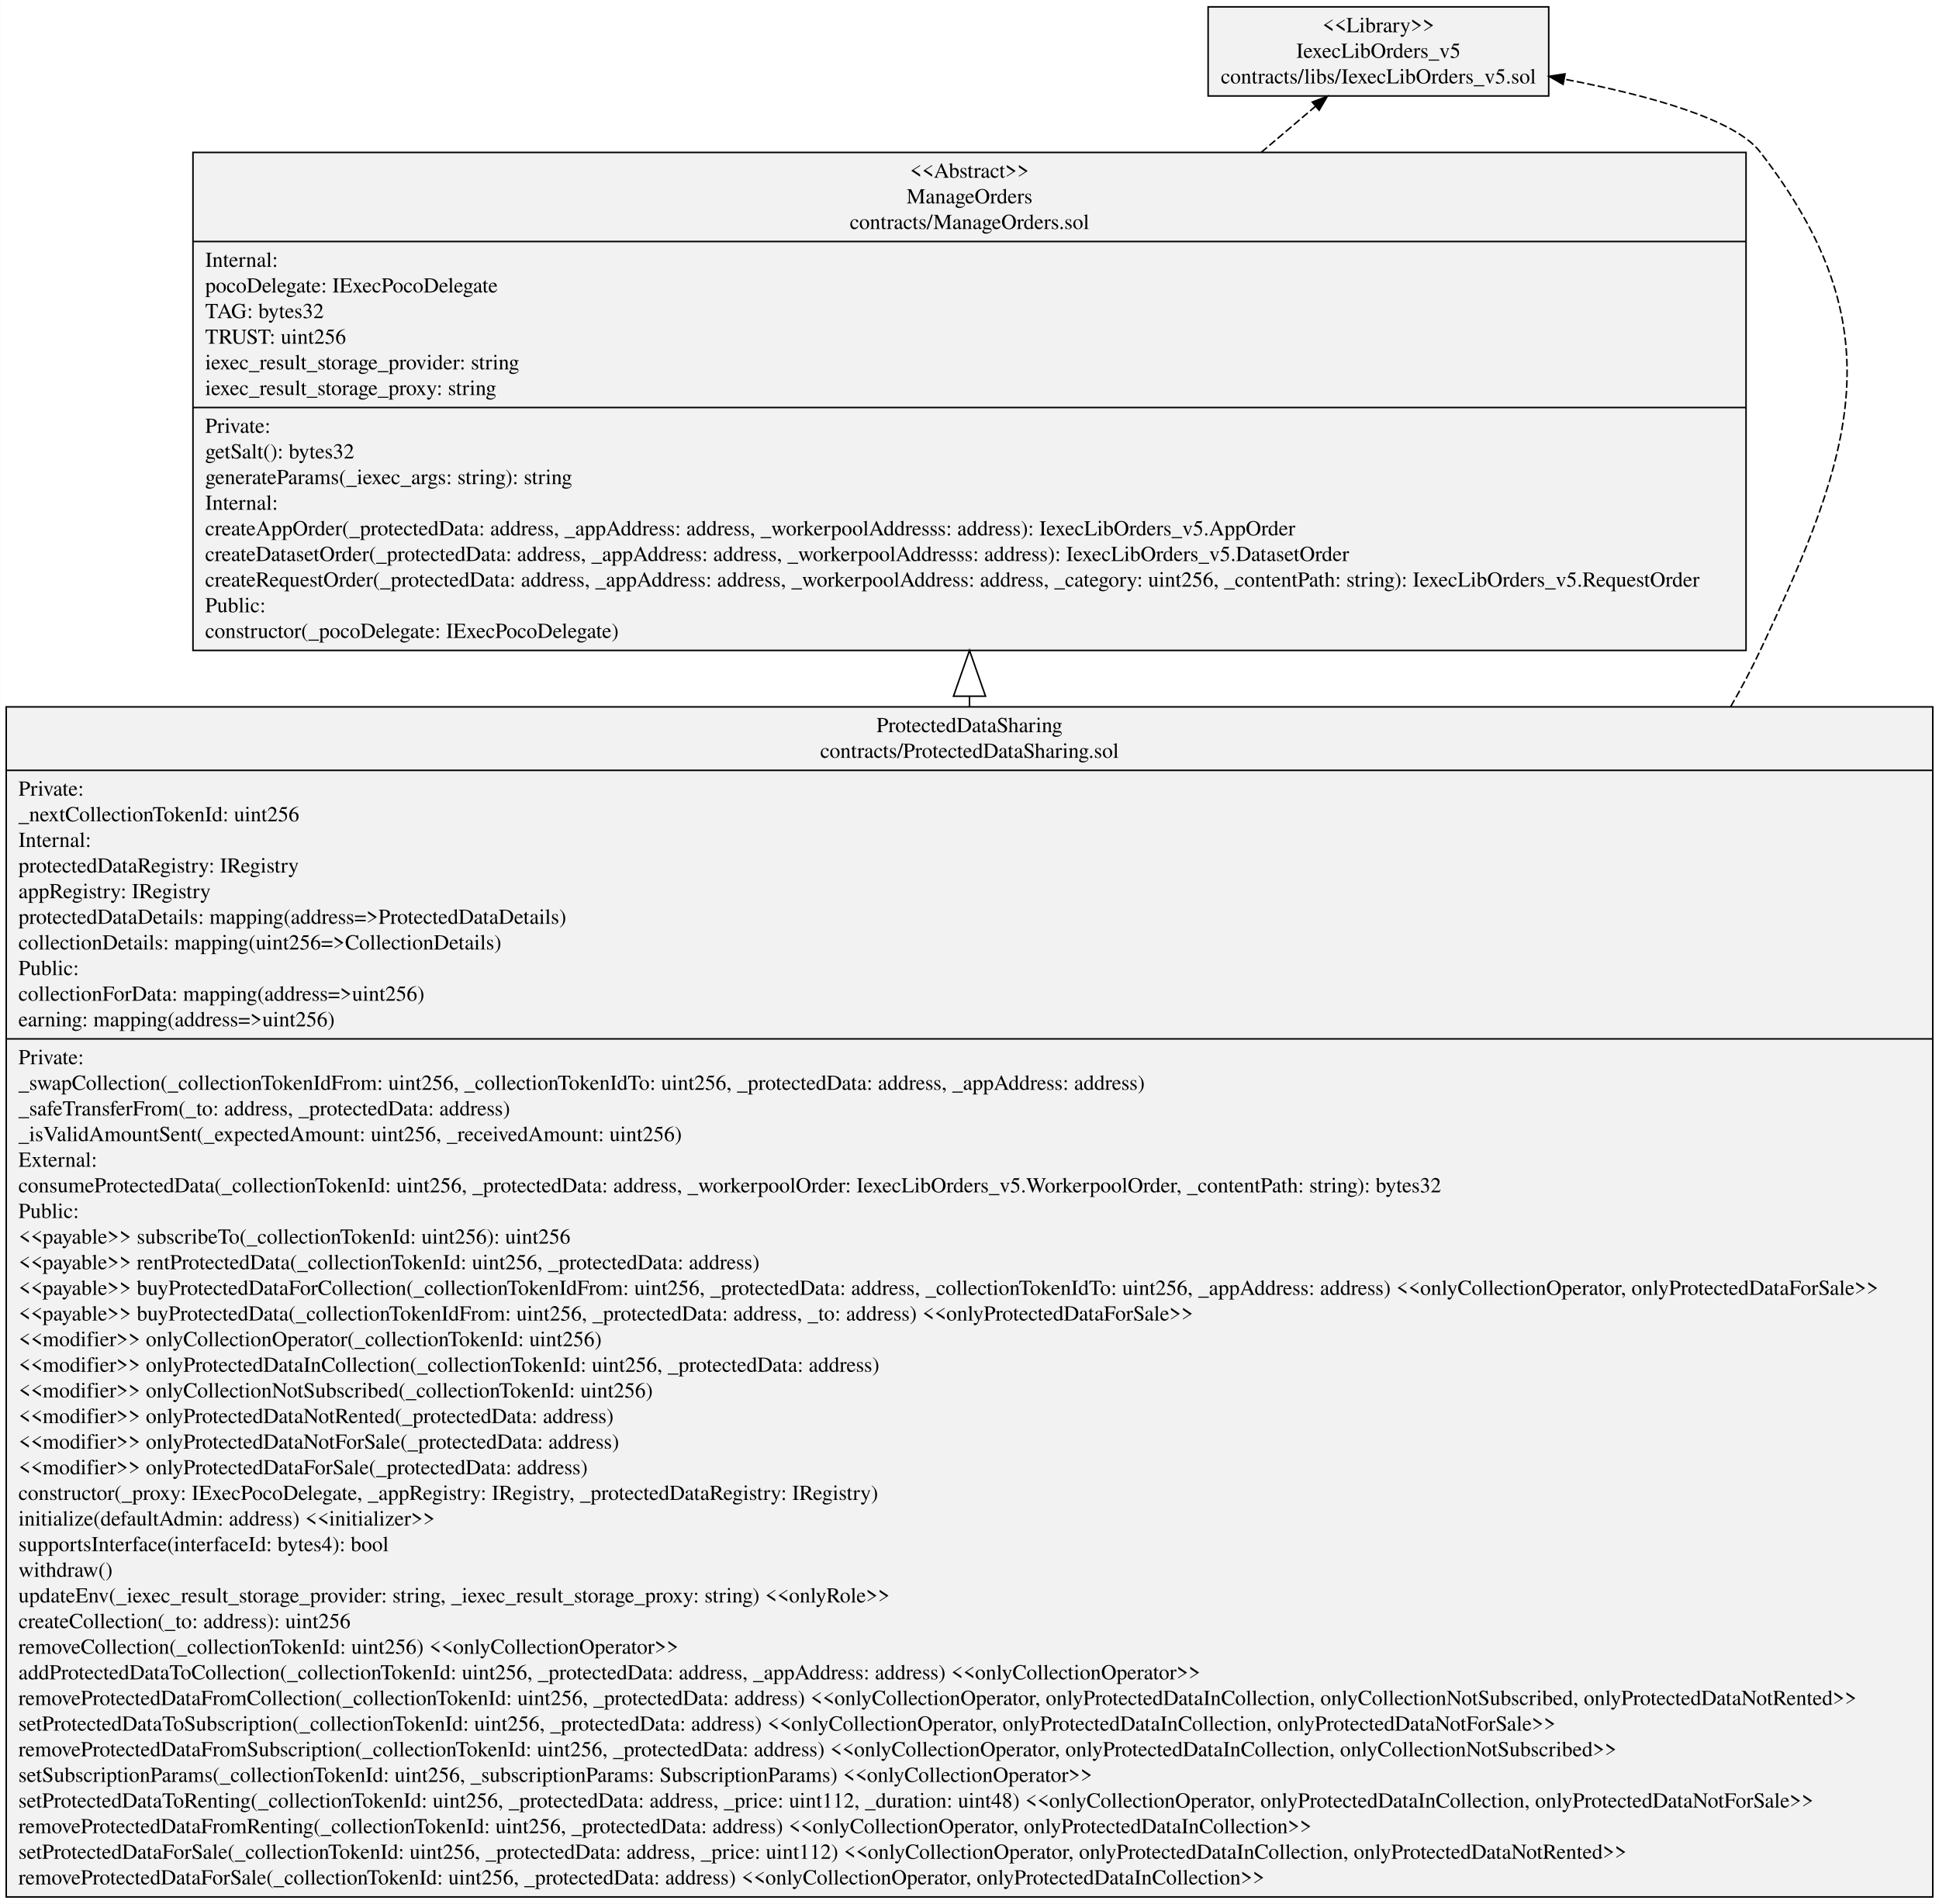
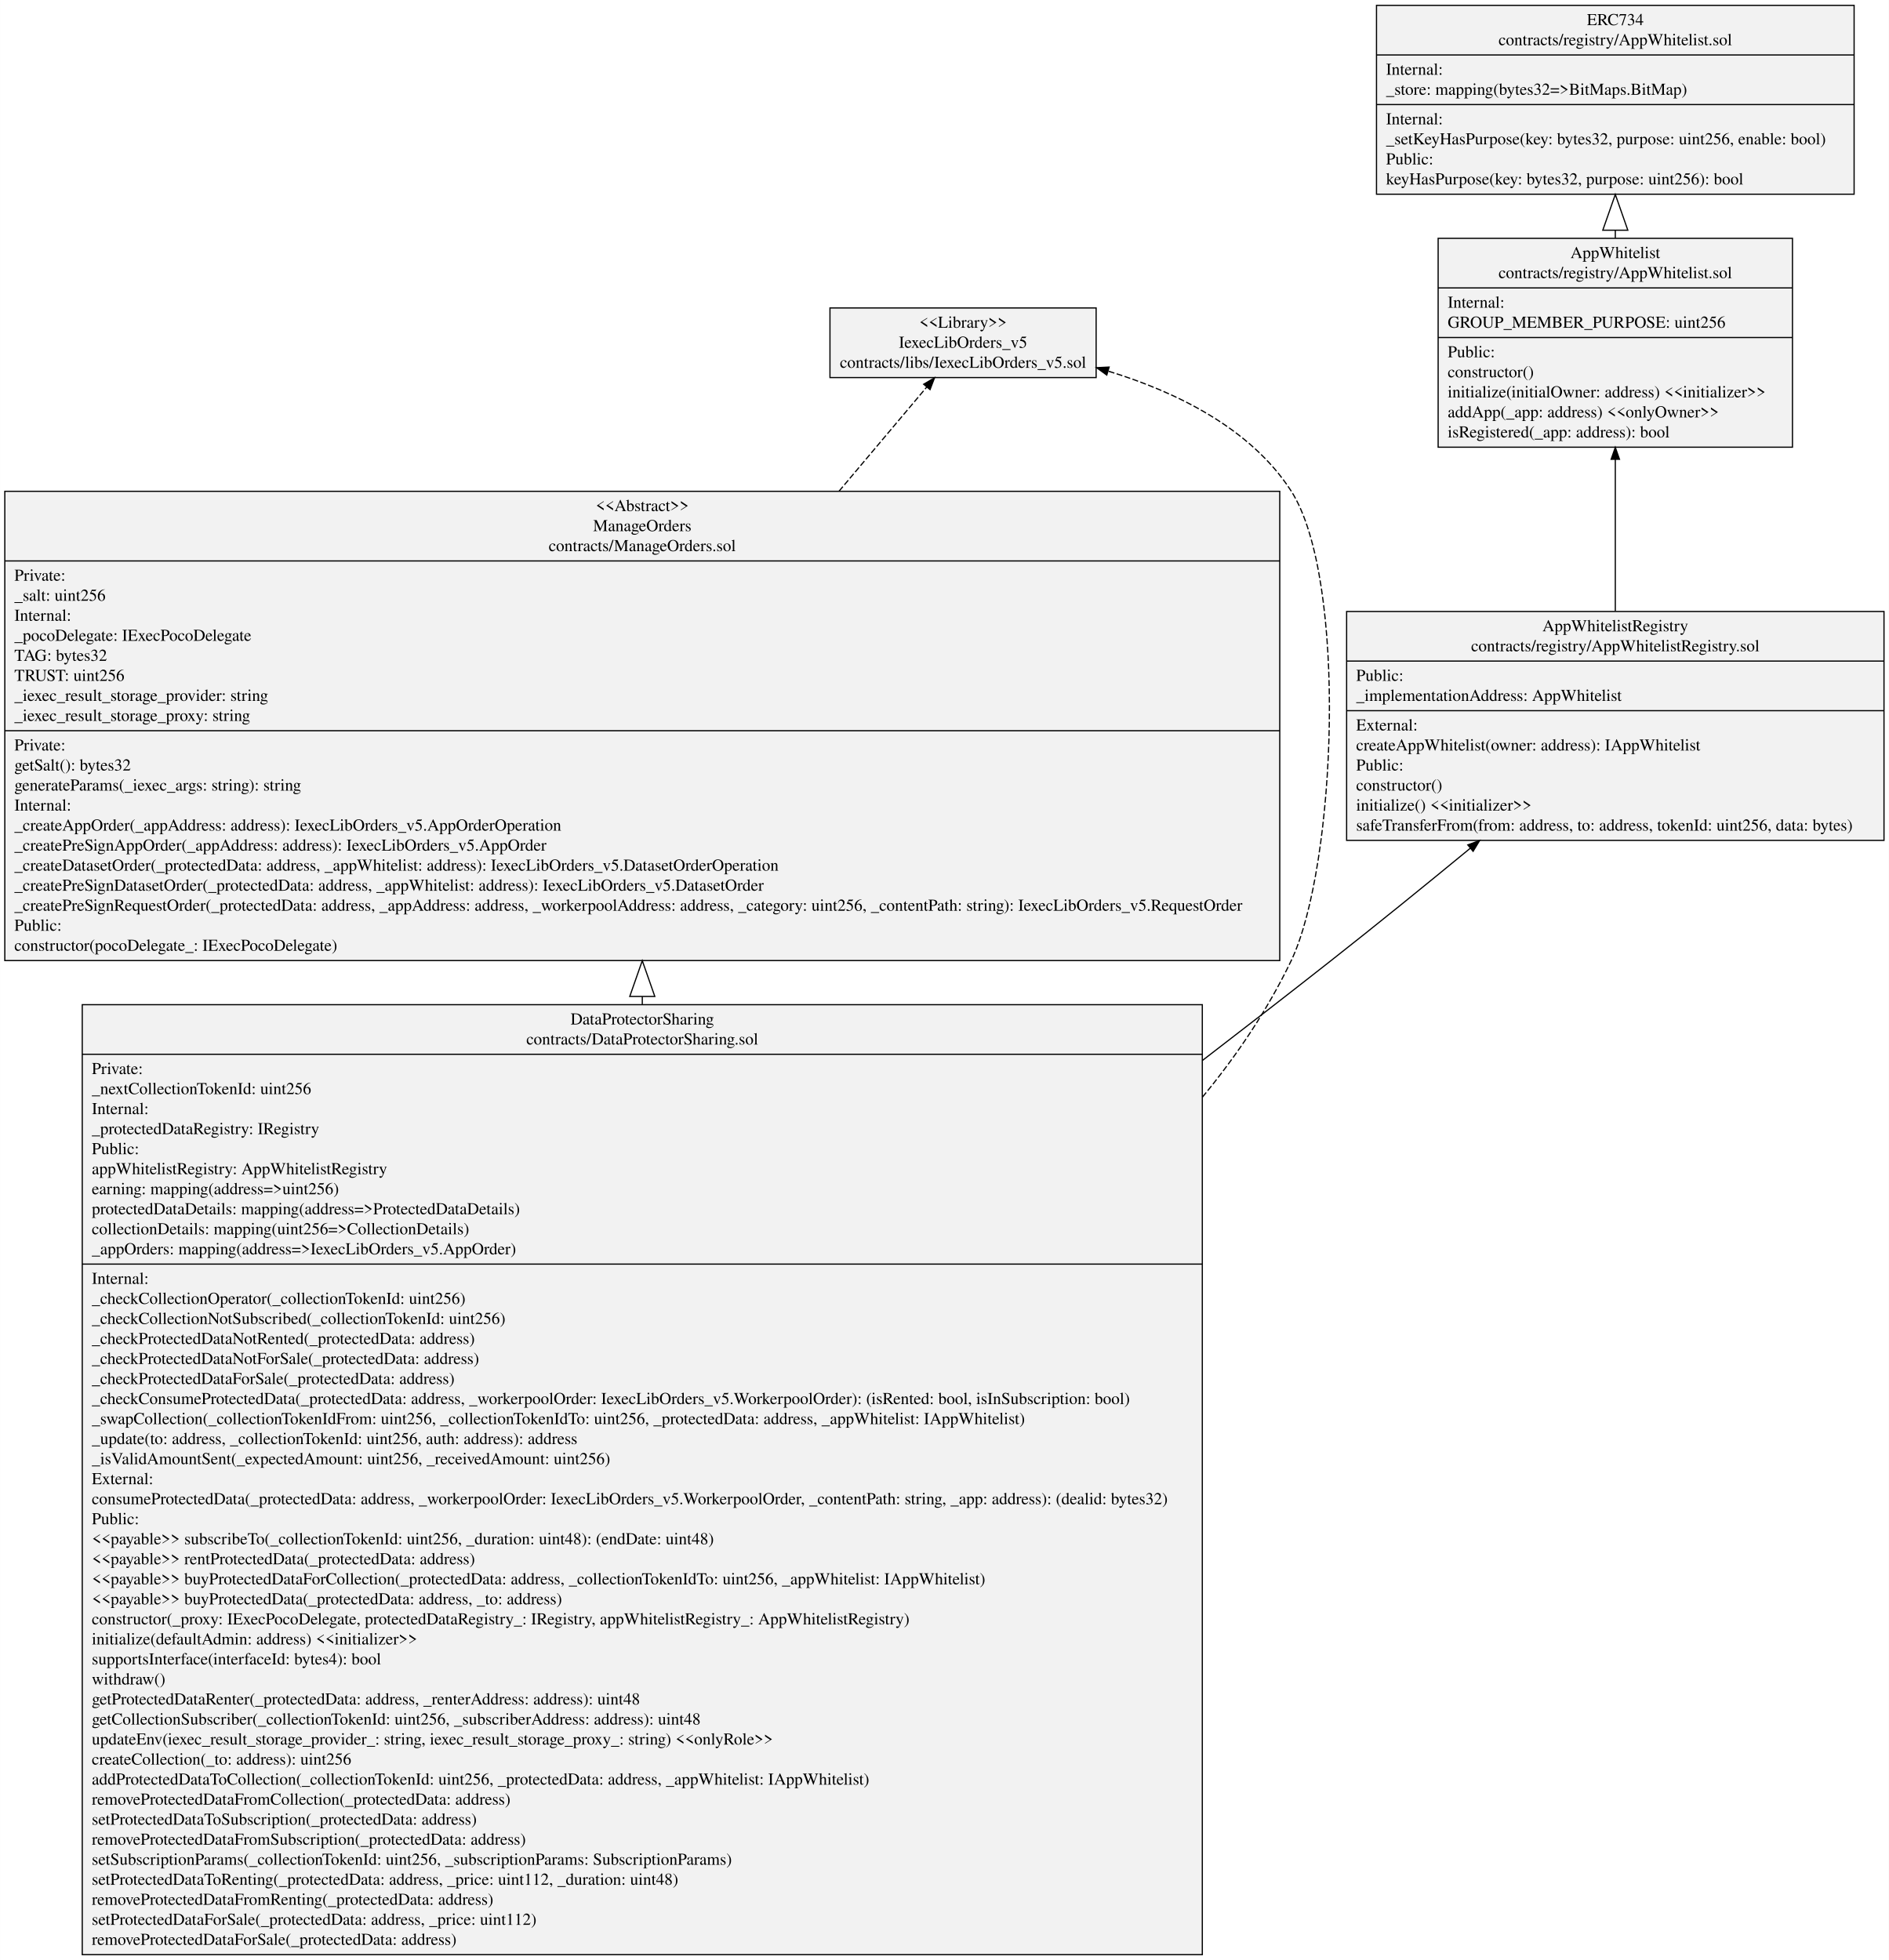
- <svg xmlns="http://www.w3.org/2000/svg" width="1271pt" height="1248pt" viewBox="0.00 0.00 1270.64 1247.80">
-   <g id="graph0" class="graph" transform="scale(1 1) rotate(0) translate(4 1243.8)">
-     <polygon fill="white" stroke="transparent" points="-4,4 -4,-1243.8 1266.64,-1243.8 1266.64,4 -4,4" />
+ <svg xmlns="http://www.w3.org/2000/svg" width="1584pt" height="1644pt" viewBox="0.00 0.00 1583.93 1644.00">
+   <g id="graph0" class="graph" transform="scale(1 1) rotate(0) translate(4 1640)">
+     <polygon fill="white" stroke="transparent" points="-4,4 -4,-1640 1579.93,-1640 1579.93,4 -4,4" />
    <g id="node1" class="node">
-       <polygon fill="#f2f2f2" stroke="black" points="122.39,-817.5 122.39,-1143.9 1140.25,-1143.9 1140.25,-817.5 122.39,-817.5" />
-       <text text-anchor="middle" x="631.32" y="-1127.3" font-family="Times,serif" font-size="14.00">&lt;&lt;Abstract&gt;&gt;</text>
-       <text text-anchor="middle" x="631.32" y="-1110.5" font-family="Times,serif" font-size="14.00">ManageOrders</text>
-       <text text-anchor="middle" x="631.32" y="-1093.7" font-family="Times,serif" font-size="14.00">contracts/ManageOrders.sol</text>
-       <polyline fill="none" stroke="black" points="122.39,-1085.5 1140.25,-1085.5 " />
-       <text text-anchor="start" x="130.39" y="-1068.9" font-family="Times,serif" font-size="14.00">Internal:</text>
-       <text text-anchor="start" x="130.39" y="-1052.1" font-family="Times,serif" font-size="14.00">   pocoDelegate: IExecPocoDelegate</text>
-       <text text-anchor="start" x="130.39" y="-1035.3" font-family="Times,serif" font-size="14.00">   TAG: bytes32</text>
-       <text text-anchor="start" x="130.39" y="-1018.5" font-family="Times,serif" font-size="14.00">   TRUST: uint256</text>
-       <text text-anchor="start" x="130.39" y="-1001.7" font-family="Times,serif" font-size="14.00">   iexec_result_storage_provider: string</text>
-       <text text-anchor="start" x="130.39" y="-984.9" font-family="Times,serif" font-size="14.00">   iexec_result_storage_proxy: string</text>
-       <polyline fill="none" stroke="black" points="122.39,-976.7 1140.25,-976.7 " />
-       <text text-anchor="start" x="130.39" y="-960.1" font-family="Times,serif" font-size="14.00">Private:</text>
-       <text text-anchor="start" x="130.39" y="-943.3" font-family="Times,serif" font-size="14.00">    getSalt(): bytes32</text>
-       <text text-anchor="start" x="130.39" y="-926.5" font-family="Times,serif" font-size="14.00">    generateParams(_iexec_args: string): string</text>
-       <text text-anchor="start" x="130.39" y="-909.7" font-family="Times,serif" font-size="14.00">Internal:</text>
-       <text text-anchor="start" x="130.39" y="-892.9" font-family="Times,serif" font-size="14.00">    createAppOrder(_protectedData: address, _appAddress: address, _workerpoolAddresss: address): IexecLibOrders_v5.AppOrder</text>
-       <text text-anchor="start" x="130.39" y="-876.1" font-family="Times,serif" font-size="14.00">    createDatasetOrder(_protectedData: address, _appAddress: address, _workerpoolAddresss: address): IexecLibOrders_v5.DatasetOrder</text>
-       <text text-anchor="start" x="130.39" y="-859.3" font-family="Times,serif" font-size="14.00">    createRequestOrder(_protectedData: address, _appAddress: address, _workerpoolAddress: address, _category: uint256, _contentPath: string): IexecLibOrders_v5.RequestOrder</text>
-       <text text-anchor="start" x="130.39" y="-842.5" font-family="Times,serif" font-size="14.00">Public:</text>
-       <text text-anchor="start" x="130.39" y="-825.7" font-family="Times,serif" font-size="14.00">    constructor(_pocoDelegate: IExecPocoDelegate)</text>
+       <polygon fill="#f2f2f2" stroke="black" points="64.94,-0.5 64.94,-797.3 1004.25,-797.3 1004.25,-0.5 64.94,-0.5" />
+       <text text-anchor="middle" x="534.6" y="-780.7" font-family="Times,serif" font-size="14.00">DataProtectorSharing</text>
+       <text text-anchor="middle" x="534.6" y="-763.9" font-family="Times,serif" font-size="14.00">contracts/DataProtectorSharing.sol</text>
+       <polyline fill="none" stroke="black" points="64.94,-755.7 1004.25,-755.7 " />
+       <text text-anchor="start" x="72.94" y="-739.1" font-family="Times,serif" font-size="14.00">Private:</text>
+       <text text-anchor="start" x="72.94" y="-722.3" font-family="Times,serif" font-size="14.00">   _nextCollectionTokenId: uint256</text>
+       <text text-anchor="start" x="72.94" y="-705.5" font-family="Times,serif" font-size="14.00">Internal:</text>
+       <text text-anchor="start" x="72.94" y="-688.7" font-family="Times,serif" font-size="14.00">   _protectedDataRegistry: IRegistry</text>
+       <text text-anchor="start" x="72.94" y="-671.9" font-family="Times,serif" font-size="14.00">Public:</text>
+       <text text-anchor="start" x="72.94" y="-655.1" font-family="Times,serif" font-size="14.00">   appWhitelistRegistry: AppWhitelistRegistry</text>
+       <text text-anchor="start" x="72.94" y="-638.3" font-family="Times,serif" font-size="14.00">   earning: mapping(address=&gt;uint256)</text>
+       <text text-anchor="start" x="72.94" y="-621.5" font-family="Times,serif" font-size="14.00">   protectedDataDetails: mapping(address=&gt;ProtectedDataDetails)</text>
+       <text text-anchor="start" x="72.94" y="-604.7" font-family="Times,serif" font-size="14.00">   collectionDetails: mapping(uint256=&gt;CollectionDetails)</text>
+       <text text-anchor="start" x="72.94" y="-587.9" font-family="Times,serif" font-size="14.00">   _appOrders: mapping(address=&gt;IexecLibOrders_v5.AppOrder)</text>
+       <polyline fill="none" stroke="black" points="64.94,-579.7 1004.25,-579.7 " />
+       <text text-anchor="start" x="72.94" y="-563.1" font-family="Times,serif" font-size="14.00">Internal:</text>
+       <text text-anchor="start" x="72.94" y="-546.3" font-family="Times,serif" font-size="14.00">    _checkCollectionOperator(_collectionTokenId: uint256)</text>
+       <text text-anchor="start" x="72.94" y="-529.5" font-family="Times,serif" font-size="14.00">    _checkCollectionNotSubscribed(_collectionTokenId: uint256)</text>
+       <text text-anchor="start" x="72.94" y="-512.7" font-family="Times,serif" font-size="14.00">    _checkProtectedDataNotRented(_protectedData: address)</text>
+       <text text-anchor="start" x="72.94" y="-495.9" font-family="Times,serif" font-size="14.00">    _checkProtectedDataNotForSale(_protectedData: address)</text>
+       <text text-anchor="start" x="72.94" y="-479.1" font-family="Times,serif" font-size="14.00">    _checkProtectedDataForSale(_protectedData: address)</text>
+       <text text-anchor="start" x="72.94" y="-462.3" font-family="Times,serif" font-size="14.00">    _checkConsumeProtectedData(_protectedData: address, _workerpoolOrder: IexecLibOrders_v5.WorkerpoolOrder): (isRented: bool, isInSubscription: bool)</text>
+       <text text-anchor="start" x="72.94" y="-445.5" font-family="Times,serif" font-size="14.00">    _swapCollection(_collectionTokenIdFrom: uint256, _collectionTokenIdTo: uint256, _protectedData: address, _appWhitelist: IAppWhitelist)</text>
+       <text text-anchor="start" x="72.94" y="-428.7" font-family="Times,serif" font-size="14.00">    _update(to: address, _collectionTokenId: uint256, auth: address): address</text>
+       <text text-anchor="start" x="72.94" y="-411.9" font-family="Times,serif" font-size="14.00">    _isValidAmountSent(_expectedAmount: uint256, _receivedAmount: uint256)</text>
+       <text text-anchor="start" x="72.94" y="-395.1" font-family="Times,serif" font-size="14.00">External:</text>
+       <text text-anchor="start" x="72.94" y="-378.3" font-family="Times,serif" font-size="14.00">    consumeProtectedData(_protectedData: address, _workerpoolOrder: IexecLibOrders_v5.WorkerpoolOrder, _contentPath: string, _app: address): (dealid: bytes32)</text>
+       <text text-anchor="start" x="72.94" y="-361.5" font-family="Times,serif" font-size="14.00">Public:</text>
+       <text text-anchor="start" x="72.94" y="-344.7" font-family="Times,serif" font-size="14.00">    &lt;&lt;payable&gt;&gt; subscribeTo(_collectionTokenId: uint256, _duration: uint48): (endDate: uint48)</text>
+       <text text-anchor="start" x="72.94" y="-327.9" font-family="Times,serif" font-size="14.00">    &lt;&lt;payable&gt;&gt; rentProtectedData(_protectedData: address)</text>
+       <text text-anchor="start" x="72.94" y="-311.1" font-family="Times,serif" font-size="14.00">    &lt;&lt;payable&gt;&gt; buyProtectedDataForCollection(_protectedData: address, _collectionTokenIdTo: uint256, _appWhitelist: IAppWhitelist)</text>
+       <text text-anchor="start" x="72.94" y="-294.3" font-family="Times,serif" font-size="14.00">    &lt;&lt;payable&gt;&gt; buyProtectedData(_protectedData: address, _to: address)</text>
+       <text text-anchor="start" x="72.94" y="-277.5" font-family="Times,serif" font-size="14.00">    constructor(_proxy: IExecPocoDelegate, protectedDataRegistry_: IRegistry, appWhitelistRegistry_: AppWhitelistRegistry)</text>
+       <text text-anchor="start" x="72.94" y="-260.7" font-family="Times,serif" font-size="14.00">    initialize(defaultAdmin: address) &lt;&lt;initializer&gt;&gt;</text>
+       <text text-anchor="start" x="72.94" y="-243.9" font-family="Times,serif" font-size="14.00">    supportsInterface(interfaceId: bytes4): bool</text>
+       <text text-anchor="start" x="72.94" y="-227.1" font-family="Times,serif" font-size="14.00">    withdraw()</text>
+       <text text-anchor="start" x="72.94" y="-210.3" font-family="Times,serif" font-size="14.00">    getProtectedDataRenter(_protectedData: address, _renterAddress: address): uint48</text>
+       <text text-anchor="start" x="72.94" y="-193.5" font-family="Times,serif" font-size="14.00">    getCollectionSubscriber(_collectionTokenId: uint256, _subscriberAddress: address): uint48</text>
+       <text text-anchor="start" x="72.94" y="-176.7" font-family="Times,serif" font-size="14.00">    updateEnv(iexec_result_storage_provider_: string, iexec_result_storage_proxy_: string) &lt;&lt;onlyRole&gt;&gt;</text>
+       <text text-anchor="start" x="72.94" y="-159.9" font-family="Times,serif" font-size="14.00">    createCollection(_to: address): uint256</text>
+       <text text-anchor="start" x="72.94" y="-143.1" font-family="Times,serif" font-size="14.00">    addProtectedDataToCollection(_collectionTokenId: uint256, _protectedData: address, _appWhitelist: IAppWhitelist)</text>
+       <text text-anchor="start" x="72.94" y="-126.3" font-family="Times,serif" font-size="14.00">    removeProtectedDataFromCollection(_protectedData: address)</text>
+       <text text-anchor="start" x="72.94" y="-109.5" font-family="Times,serif" font-size="14.00">    setProtectedDataToSubscription(_protectedData: address)</text>
+       <text text-anchor="start" x="72.94" y="-92.7" font-family="Times,serif" font-size="14.00">    removeProtectedDataFromSubscription(_protectedData: address)</text>
+       <text text-anchor="start" x="72.94" y="-75.9" font-family="Times,serif" font-size="14.00">    setSubscriptionParams(_collectionTokenId: uint256, _subscriptionParams: SubscriptionParams)</text>
+       <text text-anchor="start" x="72.94" y="-59.1" font-family="Times,serif" font-size="14.00">    setProtectedDataToRenting(_protectedData: address, _price: uint112, _duration: uint48)</text>
+       <text text-anchor="start" x="72.94" y="-42.3" font-family="Times,serif" font-size="14.00">    removeProtectedDataFromRenting(_protectedData: address)</text>
+       <text text-anchor="start" x="72.94" y="-25.5" font-family="Times,serif" font-size="14.00">    setProtectedDataForSale(_protectedData: address, _price: uint112)</text>
+       <text text-anchor="start" x="72.94" y="-8.7" font-family="Times,serif" font-size="14.00">    removeProtectedDataForSale(_protectedData: address)</text>
+     </g>
+     <g id="node2" class="node">
+       <polygon fill="#f2f2f2" stroke="black" points="0,-834.3 0,-1227.9 1069.2,-1227.9 1069.2,-834.3 0,-834.3" />
+       <text text-anchor="middle" x="534.6" y="-1211.3" font-family="Times,serif" font-size="14.00">&lt;&lt;Abstract&gt;&gt;</text>
+       <text text-anchor="middle" x="534.6" y="-1194.5" font-family="Times,serif" font-size="14.00">ManageOrders</text>
+       <text text-anchor="middle" x="534.6" y="-1177.7" font-family="Times,serif" font-size="14.00">contracts/ManageOrders.sol</text>
+       <polyline fill="none" stroke="black" points="0,-1169.5 1069.2,-1169.5 " />
+       <text text-anchor="start" x="8" y="-1152.9" font-family="Times,serif" font-size="14.00">Private:</text>
+       <text text-anchor="start" x="8" y="-1136.1" font-family="Times,serif" font-size="14.00">   _salt: uint256</text>
+       <text text-anchor="start" x="8" y="-1119.3" font-family="Times,serif" font-size="14.00">Internal:</text>
+       <text text-anchor="start" x="8" y="-1102.5" font-family="Times,serif" font-size="14.00">   _pocoDelegate: IExecPocoDelegate</text>
+       <text text-anchor="start" x="8" y="-1085.7" font-family="Times,serif" font-size="14.00">   TAG: bytes32</text>
+       <text text-anchor="start" x="8" y="-1068.9" font-family="Times,serif" font-size="14.00">   TRUST: uint256</text>
+       <text text-anchor="start" x="8" y="-1052.1" font-family="Times,serif" font-size="14.00">   _iexec_result_storage_provider: string</text>
+       <text text-anchor="start" x="8" y="-1035.3" font-family="Times,serif" font-size="14.00">   _iexec_result_storage_proxy: string</text>
+       <polyline fill="none" stroke="black" points="0,-1027.1 1069.2,-1027.1 " />
+       <text text-anchor="start" x="8" y="-1010.5" font-family="Times,serif" font-size="14.00">Private:</text>
+       <text text-anchor="start" x="8" y="-993.7" font-family="Times,serif" font-size="14.00">    getSalt(): bytes32</text>
+       <text text-anchor="start" x="8" y="-976.9" font-family="Times,serif" font-size="14.00">    generateParams(_iexec_args: string): string</text>
+       <text text-anchor="start" x="8" y="-960.1" font-family="Times,serif" font-size="14.00">Internal:</text>
+       <text text-anchor="start" x="8" y="-943.3" font-family="Times,serif" font-size="14.00">    _createAppOrder(_appAddress: address): IexecLibOrders_v5.AppOrderOperation</text>
+       <text text-anchor="start" x="8" y="-926.5" font-family="Times,serif" font-size="14.00">    _createPreSignAppOrder(_appAddress: address): IexecLibOrders_v5.AppOrder</text>
+       <text text-anchor="start" x="8" y="-909.7" font-family="Times,serif" font-size="14.00">    _createDatasetOrder(_protectedData: address, _appWhitelist: address): IexecLibOrders_v5.DatasetOrderOperation</text>
+       <text text-anchor="start" x="8" y="-892.9" font-family="Times,serif" font-size="14.00">    _createPreSignDatasetOrder(_protectedData: address, _appWhitelist: address): IexecLibOrders_v5.DatasetOrder</text>
+       <text text-anchor="start" x="8" y="-876.1" font-family="Times,serif" font-size="14.00">    _createPreSignRequestOrder(_protectedData: address, _appAddress: address, _workerpoolAddress: address, _category: uint256, _contentPath: string): IexecLibOrders_v5.RequestOrder</text>
+       <text text-anchor="start" x="8" y="-859.3" font-family="Times,serif" font-size="14.00">Public:</text>
+       <text text-anchor="start" x="8" y="-842.5" font-family="Times,serif" font-size="14.00">    constructor(pocoDelegate_: IExecPocoDelegate)</text>
+     </g>
+     <g id="edge1" class="edge">
+       <path fill="none" stroke="black" d="M534.6,-797.67C534.6,-799.8 534.6,-801.93 534.6,-804.05" />
+       <polygon fill="none" stroke="black" points="524.1,-804.22 534.6,-834.22 545.1,-804.22 524.1,-804.22" />
    </g>
    <g id="node3" class="node">
-       <polygon fill="#f2f2f2" stroke="black" points="787.71,-1180.9 787.71,-1239.3 1010.93,-1239.3 1010.93,-1180.9 787.71,-1180.9" />
-       <text text-anchor="middle" x="899.32" y="-1222.7" font-family="Times,serif" font-size="14.00">&lt;&lt;Library&gt;&gt;</text>
-       <text text-anchor="middle" x="899.32" y="-1205.9" font-family="Times,serif" font-size="14.00">IexecLibOrders_v5</text>
-       <text text-anchor="middle" x="899.32" y="-1189.1" font-family="Times,serif" font-size="14.00">contracts/libs/IexecLibOrders_v5.sol</text>
+       <polygon fill="#f2f2f2" stroke="black" points="691.99,-1323.3 691.99,-1381.7 915.21,-1381.7 915.21,-1323.3 691.99,-1323.3" />
+       <text text-anchor="middle" x="803.6" y="-1365.1" font-family="Times,serif" font-size="14.00">&lt;&lt;Library&gt;&gt;</text>
+       <text text-anchor="middle" x="803.6" y="-1348.3" font-family="Times,serif" font-size="14.00">IexecLibOrders_v5</text>
+       <text text-anchor="middle" x="803.6" y="-1331.5" font-family="Times,serif" font-size="14.00">contracts/libs/IexecLibOrders_v5.sol</text>
    </g>
-     <g id="edge1" class="edge">
-       <path fill="none" stroke="black" stroke-dasharray="5,2" d="M822.52,-1143.94C835.46,-1154.92 847.53,-1165.15 858.08,-1174.11" />
-       <polygon fill="black" stroke="black" points="855.96,-1176.9 865.85,-1180.7 860.49,-1171.56 855.96,-1176.9" />
+     <g id="edge3" class="edge">
+       <path fill="none" stroke="black" stroke-dasharray="5,2" d="M1004.34,-719.75C1033.55,-755.07 1059.01,-793.12 1078.6,-833.8 1116.64,-912.81 1126.28,-1154.81 1078.6,-1228.4 1044.52,-1281 982.1,-1311.33 925.33,-1328.71" />
+       <polygon fill="black" stroke="black" points="924.14,-1325.41 915.54,-1331.6 926.12,-1332.12 924.14,-1325.41" />
    </g>
-     <g id="node2" class="node">
-       <polygon fill="#f2f2f2" stroke="black" points="0,-0.5 0,-780.5 1262.64,-780.5 1262.64,-0.5 0,-0.5" />
-       <text text-anchor="middle" x="631.32" y="-763.9" font-family="Times,serif" font-size="14.00">ProtectedDataSharing</text>
-       <text text-anchor="middle" x="631.32" y="-747.1" font-family="Times,serif" font-size="14.00">contracts/ProtectedDataSharing.sol</text>
-       <polyline fill="none" stroke="black" points="0,-738.9 1262.64,-738.9 " />
-       <text text-anchor="start" x="8" y="-722.3" font-family="Times,serif" font-size="14.00">Private:</text>
-       <text text-anchor="start" x="8" y="-705.5" font-family="Times,serif" font-size="14.00">   _nextCollectionTokenId: uint256</text>
-       <text text-anchor="start" x="8" y="-688.7" font-family="Times,serif" font-size="14.00">Internal:</text>
-       <text text-anchor="start" x="8" y="-671.9" font-family="Times,serif" font-size="14.00">   protectedDataRegistry: IRegistry</text>
-       <text text-anchor="start" x="8" y="-655.1" font-family="Times,serif" font-size="14.00">   appRegistry: IRegistry</text>
-       <text text-anchor="start" x="8" y="-638.3" font-family="Times,serif" font-size="14.00">   protectedDataDetails: mapping(address=&gt;ProtectedDataDetails)</text>
-       <text text-anchor="start" x="8" y="-621.5" font-family="Times,serif" font-size="14.00">   collectionDetails: mapping(uint256=&gt;CollectionDetails)</text>
-       <text text-anchor="start" x="8" y="-604.7" font-family="Times,serif" font-size="14.00">Public:</text>
-       <text text-anchor="start" x="8" y="-587.9" font-family="Times,serif" font-size="14.00">   collectionForData: mapping(address=&gt;uint256)</text>
-       <text text-anchor="start" x="8" y="-571.1" font-family="Times,serif" font-size="14.00">   earning: mapping(address=&gt;uint256)</text>
-       <polyline fill="none" stroke="black" points="0,-562.9 1262.64,-562.9 " />
-       <text text-anchor="start" x="8" y="-546.3" font-family="Times,serif" font-size="14.00">Private:</text>
-       <text text-anchor="start" x="8" y="-529.5" font-family="Times,serif" font-size="14.00">    _swapCollection(_collectionTokenIdFrom: uint256, _collectionTokenIdTo: uint256, _protectedData: address, _appAddress: address)</text>
-       <text text-anchor="start" x="8" y="-512.7" font-family="Times,serif" font-size="14.00">    _safeTransferFrom(_to: address, _protectedData: address)</text>
-       <text text-anchor="start" x="8" y="-495.9" font-family="Times,serif" font-size="14.00">    _isValidAmountSent(_expectedAmount: uint256, _receivedAmount: uint256)</text>
-       <text text-anchor="start" x="8" y="-479.1" font-family="Times,serif" font-size="14.00">External:</text>
-       <text text-anchor="start" x="8" y="-462.3" font-family="Times,serif" font-size="14.00">    consumeProtectedData(_collectionTokenId: uint256, _protectedData: address, _workerpoolOrder: IexecLibOrders_v5.WorkerpoolOrder, _contentPath: string): bytes32</text>
-       <text text-anchor="start" x="8" y="-445.5" font-family="Times,serif" font-size="14.00">Public:</text>
-       <text text-anchor="start" x="8" y="-428.7" font-family="Times,serif" font-size="14.00">    &lt;&lt;payable&gt;&gt; subscribeTo(_collectionTokenId: uint256): uint256</text>
-       <text text-anchor="start" x="8" y="-411.9" font-family="Times,serif" font-size="14.00">    &lt;&lt;payable&gt;&gt; rentProtectedData(_collectionTokenId: uint256, _protectedData: address)</text>
-       <text text-anchor="start" x="8" y="-395.1" font-family="Times,serif" font-size="14.00">    &lt;&lt;payable&gt;&gt; buyProtectedDataForCollection(_collectionTokenIdFrom: uint256, _protectedData: address, _collectionTokenIdTo: uint256, _appAddress: address) &lt;&lt;onlyCollectionOperator, onlyProtectedDataForSale&gt;&gt;</text>
-       <text text-anchor="start" x="8" y="-378.3" font-family="Times,serif" font-size="14.00">    &lt;&lt;payable&gt;&gt; buyProtectedData(_collectionTokenIdFrom: uint256, _protectedData: address, _to: address) &lt;&lt;onlyProtectedDataForSale&gt;&gt;</text>
-       <text text-anchor="start" x="8" y="-361.5" font-family="Times,serif" font-size="14.00">    &lt;&lt;modifier&gt;&gt; onlyCollectionOperator(_collectionTokenId: uint256)</text>
-       <text text-anchor="start" x="8" y="-344.7" font-family="Times,serif" font-size="14.00">    &lt;&lt;modifier&gt;&gt; onlyProtectedDataInCollection(_collectionTokenId: uint256, _protectedData: address)</text>
-       <text text-anchor="start" x="8" y="-327.9" font-family="Times,serif" font-size="14.00">    &lt;&lt;modifier&gt;&gt; onlyCollectionNotSubscribed(_collectionTokenId: uint256)</text>
-       <text text-anchor="start" x="8" y="-311.1" font-family="Times,serif" font-size="14.00">    &lt;&lt;modifier&gt;&gt; onlyProtectedDataNotRented(_protectedData: address)</text>
-       <text text-anchor="start" x="8" y="-294.3" font-family="Times,serif" font-size="14.00">    &lt;&lt;modifier&gt;&gt; onlyProtectedDataNotForSale(_protectedData: address)</text>
-       <text text-anchor="start" x="8" y="-277.5" font-family="Times,serif" font-size="14.00">    &lt;&lt;modifier&gt;&gt; onlyProtectedDataForSale(_protectedData: address)</text>
-       <text text-anchor="start" x="8" y="-260.7" font-family="Times,serif" font-size="14.00">    constructor(_proxy: IExecPocoDelegate, _appRegistry: IRegistry, _protectedDataRegistry: IRegistry)</text>
-       <text text-anchor="start" x="8" y="-243.9" font-family="Times,serif" font-size="14.00">    initialize(defaultAdmin: address) &lt;&lt;initializer&gt;&gt;</text>
-       <text text-anchor="start" x="8" y="-227.1" font-family="Times,serif" font-size="14.00">    supportsInterface(interfaceId: bytes4): bool</text>
-       <text text-anchor="start" x="8" y="-210.3" font-family="Times,serif" font-size="14.00">    withdraw()</text>
-       <text text-anchor="start" x="8" y="-193.5" font-family="Times,serif" font-size="14.00">    updateEnv(_iexec_result_storage_provider: string, _iexec_result_storage_proxy: string) &lt;&lt;onlyRole&gt;&gt;</text>
-       <text text-anchor="start" x="8" y="-176.7" font-family="Times,serif" font-size="14.00">    createCollection(_to: address): uint256</text>
-       <text text-anchor="start" x="8" y="-159.9" font-family="Times,serif" font-size="14.00">    removeCollection(_collectionTokenId: uint256) &lt;&lt;onlyCollectionOperator&gt;&gt;</text>
-       <text text-anchor="start" x="8" y="-143.1" font-family="Times,serif" font-size="14.00">    addProtectedDataToCollection(_collectionTokenId: uint256, _protectedData: address, _appAddress: address) &lt;&lt;onlyCollectionOperator&gt;&gt;</text>
-       <text text-anchor="start" x="8" y="-126.3" font-family="Times,serif" font-size="14.00">    removeProtectedDataFromCollection(_collectionTokenId: uint256, _protectedData: address) &lt;&lt;onlyCollectionOperator, onlyProtectedDataInCollection, onlyCollectionNotSubscribed, onlyProtectedDataNotRented&gt;&gt;</text>
-       <text text-anchor="start" x="8" y="-109.5" font-family="Times,serif" font-size="14.00">    setProtectedDataToSubscription(_collectionTokenId: uint256, _protectedData: address) &lt;&lt;onlyCollectionOperator, onlyProtectedDataInCollection, onlyProtectedDataNotForSale&gt;&gt;</text>
-       <text text-anchor="start" x="8" y="-92.7" font-family="Times,serif" font-size="14.00">    removeProtectedDataFromSubscription(_collectionTokenId: uint256, _protectedData: address) &lt;&lt;onlyCollectionOperator, onlyProtectedDataInCollection, onlyCollectionNotSubscribed&gt;&gt;</text>
-       <text text-anchor="start" x="8" y="-75.9" font-family="Times,serif" font-size="14.00">    setSubscriptionParams(_collectionTokenId: uint256, _subscriptionParams: SubscriptionParams) &lt;&lt;onlyCollectionOperator&gt;&gt;</text>
-       <text text-anchor="start" x="8" y="-59.1" font-family="Times,serif" font-size="14.00">    setProtectedDataToRenting(_collectionTokenId: uint256, _protectedData: address, _price: uint112, _duration: uint48) &lt;&lt;onlyCollectionOperator, onlyProtectedDataInCollection, onlyProtectedDataNotForSale&gt;&gt;</text>
-       <text text-anchor="start" x="8" y="-42.3" font-family="Times,serif" font-size="14.00">    removeProtectedDataFromRenting(_collectionTokenId: uint256, _protectedData: address) &lt;&lt;onlyCollectionOperator, onlyProtectedDataInCollection&gt;&gt;</text>
-       <text text-anchor="start" x="8" y="-25.5" font-family="Times,serif" font-size="14.00">    setProtectedDataForSale(_collectionTokenId: uint256, _protectedData: address, _price: uint112) &lt;&lt;onlyCollectionOperator, onlyProtectedDataInCollection, onlyProtectedDataNotRented&gt;&gt;</text>
-       <text text-anchor="start" x="8" y="-8.7" font-family="Times,serif" font-size="14.00">    removeProtectedDataForSale(_collectionTokenId: uint256, _protectedData: address) &lt;&lt;onlyCollectionOperator, onlyProtectedDataInCollection&gt;&gt;</text>
+     <g id="node6" class="node">
+       <polygon fill="#f2f2f2" stroke="black" points="1125.27,-935.1 1125.27,-1127.1 1575.93,-1127.1 1575.93,-935.1 1125.27,-935.1" />
+       <text text-anchor="middle" x="1350.6" y="-1110.5" font-family="Times,serif" font-size="14.00">AppWhitelistRegistry</text>
+       <text text-anchor="middle" x="1350.6" y="-1093.7" font-family="Times,serif" font-size="14.00">contracts/registry/AppWhitelistRegistry.sol</text>
+       <polyline fill="none" stroke="black" points="1125.27,-1085.5 1575.93,-1085.5 " />
+       <text text-anchor="start" x="1133.27" y="-1068.9" font-family="Times,serif" font-size="14.00">Public:</text>
+       <text text-anchor="start" x="1133.27" y="-1052.1" font-family="Times,serif" font-size="14.00">   _implementationAddress: AppWhitelist</text>
+       <polyline fill="none" stroke="black" points="1125.27,-1043.9 1575.93,-1043.9 " />
+       <text text-anchor="start" x="1133.27" y="-1027.3" font-family="Times,serif" font-size="14.00">External:</text>
+       <text text-anchor="start" x="1133.27" y="-1010.5" font-family="Times,serif" font-size="14.00">    createAppWhitelist(owner: address): IAppWhitelist</text>
+       <text text-anchor="start" x="1133.27" y="-993.7" font-family="Times,serif" font-size="14.00">Public:</text>
+       <text text-anchor="start" x="1133.27" y="-976.9" font-family="Times,serif" font-size="14.00">    constructor()</text>
+       <text text-anchor="start" x="1133.27" y="-960.1" font-family="Times,serif" font-size="14.00">    initialize() &lt;&lt;initializer&gt;&gt;</text>
+       <text text-anchor="start" x="1133.27" y="-943.3" font-family="Times,serif" font-size="14.00">    safeTransferFrom(from: address, to: address, tokenId: uint256, data: bytes)</text>
    </g>
    <g id="edge2" class="edge">
-       <path fill="none" stroke="black" d="M631.32,-780.56C631.32,-782.83 631.32,-785.08 631.32,-787.33" />
-       <polygon fill="none" stroke="black" points="620.82,-787.49 631.32,-817.49 641.82,-787.49 620.82,-787.49" />
+       <path fill="none" stroke="black" d="M1004.31,-750.48C1040.76,-778.48 1076.87,-806.5 1111.6,-833.8 1150.12,-864.08 1191.55,-897.72 1228.92,-928.47" />
+       <polygon fill="black" stroke="black" points="1226.89,-931.33 1236.83,-934.99 1231.34,-925.93 1226.89,-931.33" />
    </g>
-     <g id="edge3" class="edge">
-       <path fill="none" stroke="black" stroke-dasharray="5,2" d="M1130.18,-780.63C1137.08,-792.51 1143.47,-804.64 1149.32,-817 1211.5,-948.55 1238.39,-1029.34 1149.32,-1144.4 1132.75,-1165.8 1076.19,-1181.41 1021.05,-1191.93" />
-       <polygon fill="black" stroke="black" points="1020.34,-1188.5 1011.14,-1193.77 1021.62,-1195.38 1020.34,-1188.5" />
+     <g id="edge4" class="edge">
+       <path fill="none" stroke="black" stroke-dasharray="5,2" d="M699.6,-1228.01C727.81,-1261.51 754.13,-1292.76 773.24,-1315.45" />
+       <polygon fill="black" stroke="black" points="770.57,-1317.71 779.69,-1323.1 775.92,-1313.2 770.57,-1317.71" />
+     </g>
+     <g id="node4" class="node">
+       <polygon fill="#f2f2f2" stroke="black" points="1150.33,-1477.1 1150.33,-1635.5 1550.87,-1635.5 1550.87,-1477.1 1150.33,-1477.1" />
+       <text text-anchor="middle" x="1350.6" y="-1618.9" font-family="Times,serif" font-size="14.00">ERC734</text>
+       <text text-anchor="middle" x="1350.6" y="-1602.1" font-family="Times,serif" font-size="14.00">contracts/registry/AppWhitelist.sol</text>
+       <polyline fill="none" stroke="black" points="1150.33,-1593.9 1550.87,-1593.9 " />
+       <text text-anchor="start" x="1158.33" y="-1577.3" font-family="Times,serif" font-size="14.00">Internal:</text>
+       <text text-anchor="start" x="1158.33" y="-1560.5" font-family="Times,serif" font-size="14.00">   _store: mapping(bytes32=&gt;BitMaps.BitMap)</text>
+       <polyline fill="none" stroke="black" points="1150.33,-1552.3 1550.87,-1552.3 " />
+       <text text-anchor="start" x="1158.33" y="-1535.7" font-family="Times,serif" font-size="14.00">Internal:</text>
+       <text text-anchor="start" x="1158.33" y="-1518.9" font-family="Times,serif" font-size="14.00">    _setKeyHasPurpose(key: bytes32, purpose: uint256, enable: bool)</text>
+       <text text-anchor="start" x="1158.33" y="-1502.1" font-family="Times,serif" font-size="14.00">Public:</text>
+       <text text-anchor="start" x="1158.33" y="-1485.3" font-family="Times,serif" font-size="14.00">    keyHasPurpose(key: bytes32, purpose: uint256): bool</text>
+     </g>
+     <g id="node5" class="node">
+       <polygon fill="#f2f2f2" stroke="black" points="1202.02,-1264.9 1202.02,-1440.1 1499.18,-1440.1 1499.18,-1264.9 1202.02,-1264.9" />
+       <text text-anchor="middle" x="1350.6" y="-1423.5" font-family="Times,serif" font-size="14.00">AppWhitelist</text>
+       <text text-anchor="middle" x="1350.6" y="-1406.7" font-family="Times,serif" font-size="14.00">contracts/registry/AppWhitelist.sol</text>
+       <polyline fill="none" stroke="black" points="1202.02,-1398.5 1499.18,-1398.5 " />
+       <text text-anchor="start" x="1210.02" y="-1381.9" font-family="Times,serif" font-size="14.00">Internal:</text>
+       <text text-anchor="start" x="1210.02" y="-1365.1" font-family="Times,serif" font-size="14.00">   GROUP_MEMBER_PURPOSE: uint256</text>
+       <polyline fill="none" stroke="black" points="1202.02,-1356.9 1499.18,-1356.9 " />
+       <text text-anchor="start" x="1210.02" y="-1340.3" font-family="Times,serif" font-size="14.00">Public:</text>
+       <text text-anchor="start" x="1210.02" y="-1323.5" font-family="Times,serif" font-size="14.00">    constructor()</text>
+       <text text-anchor="start" x="1210.02" y="-1306.7" font-family="Times,serif" font-size="14.00">    initialize(initialOwner: address) &lt;&lt;initializer&gt;&gt;</text>
+       <text text-anchor="start" x="1210.02" y="-1289.9" font-family="Times,serif" font-size="14.00">    addApp(_app: address) &lt;&lt;onlyOwner&gt;&gt;</text>
+       <text text-anchor="start" x="1210.02" y="-1273.1" font-family="Times,serif" font-size="14.00">    isRegistered(_app: address): bool</text>
+     </g>
+     <g id="edge5" class="edge">
+       <path fill="none" stroke="black" d="M1350.6,-1440.25C1350.6,-1442.44 1350.6,-1444.64 1350.6,-1446.84" />
+       <polygon fill="none" stroke="black" points="1340.1,-1446.9 1350.6,-1476.9 1361.1,-1446.9 1340.1,-1446.9" />
+     </g>
+     <g id="edge6" class="edge">
+       <path fill="none" stroke="black" d="M1350.6,-1127.5C1350.6,-1167.66 1350.6,-1214.34 1350.6,-1254.65" />
+       <polygon fill="black" stroke="black" points="1347.1,-1254.76 1350.6,-1264.76 1354.1,-1254.76 1347.1,-1254.76" />
    </g>
  </g>
</svg>
